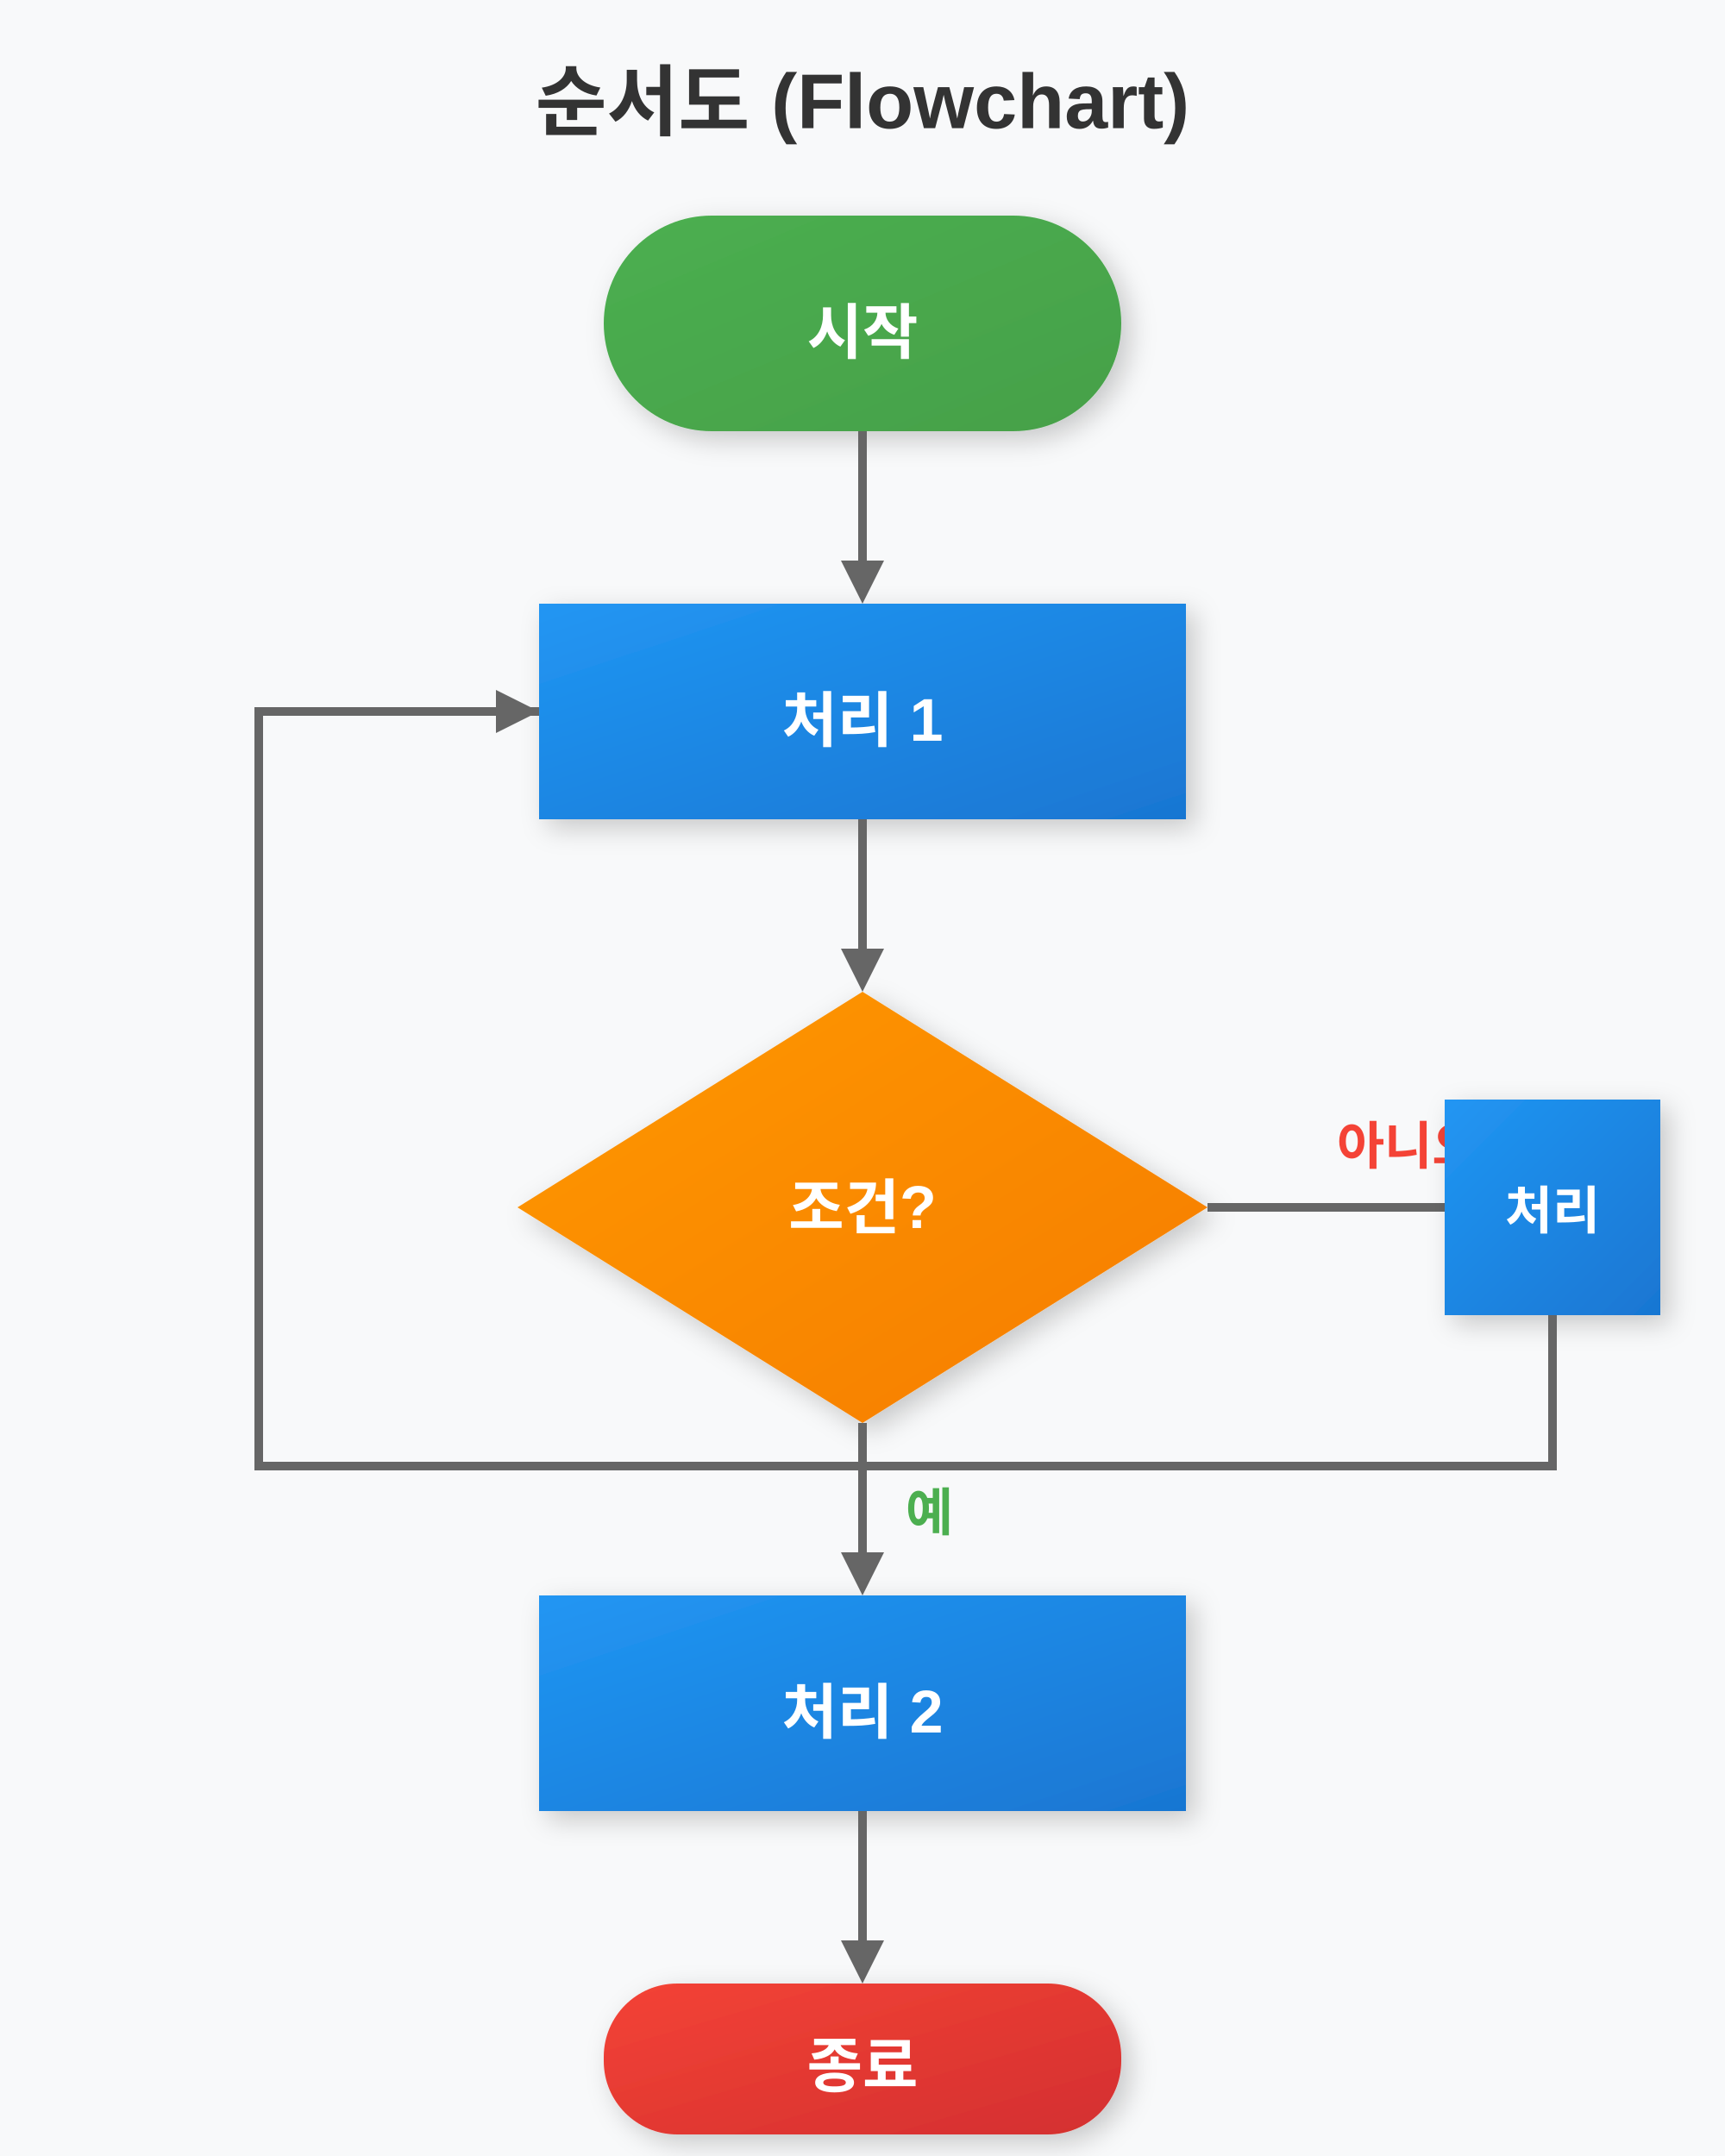
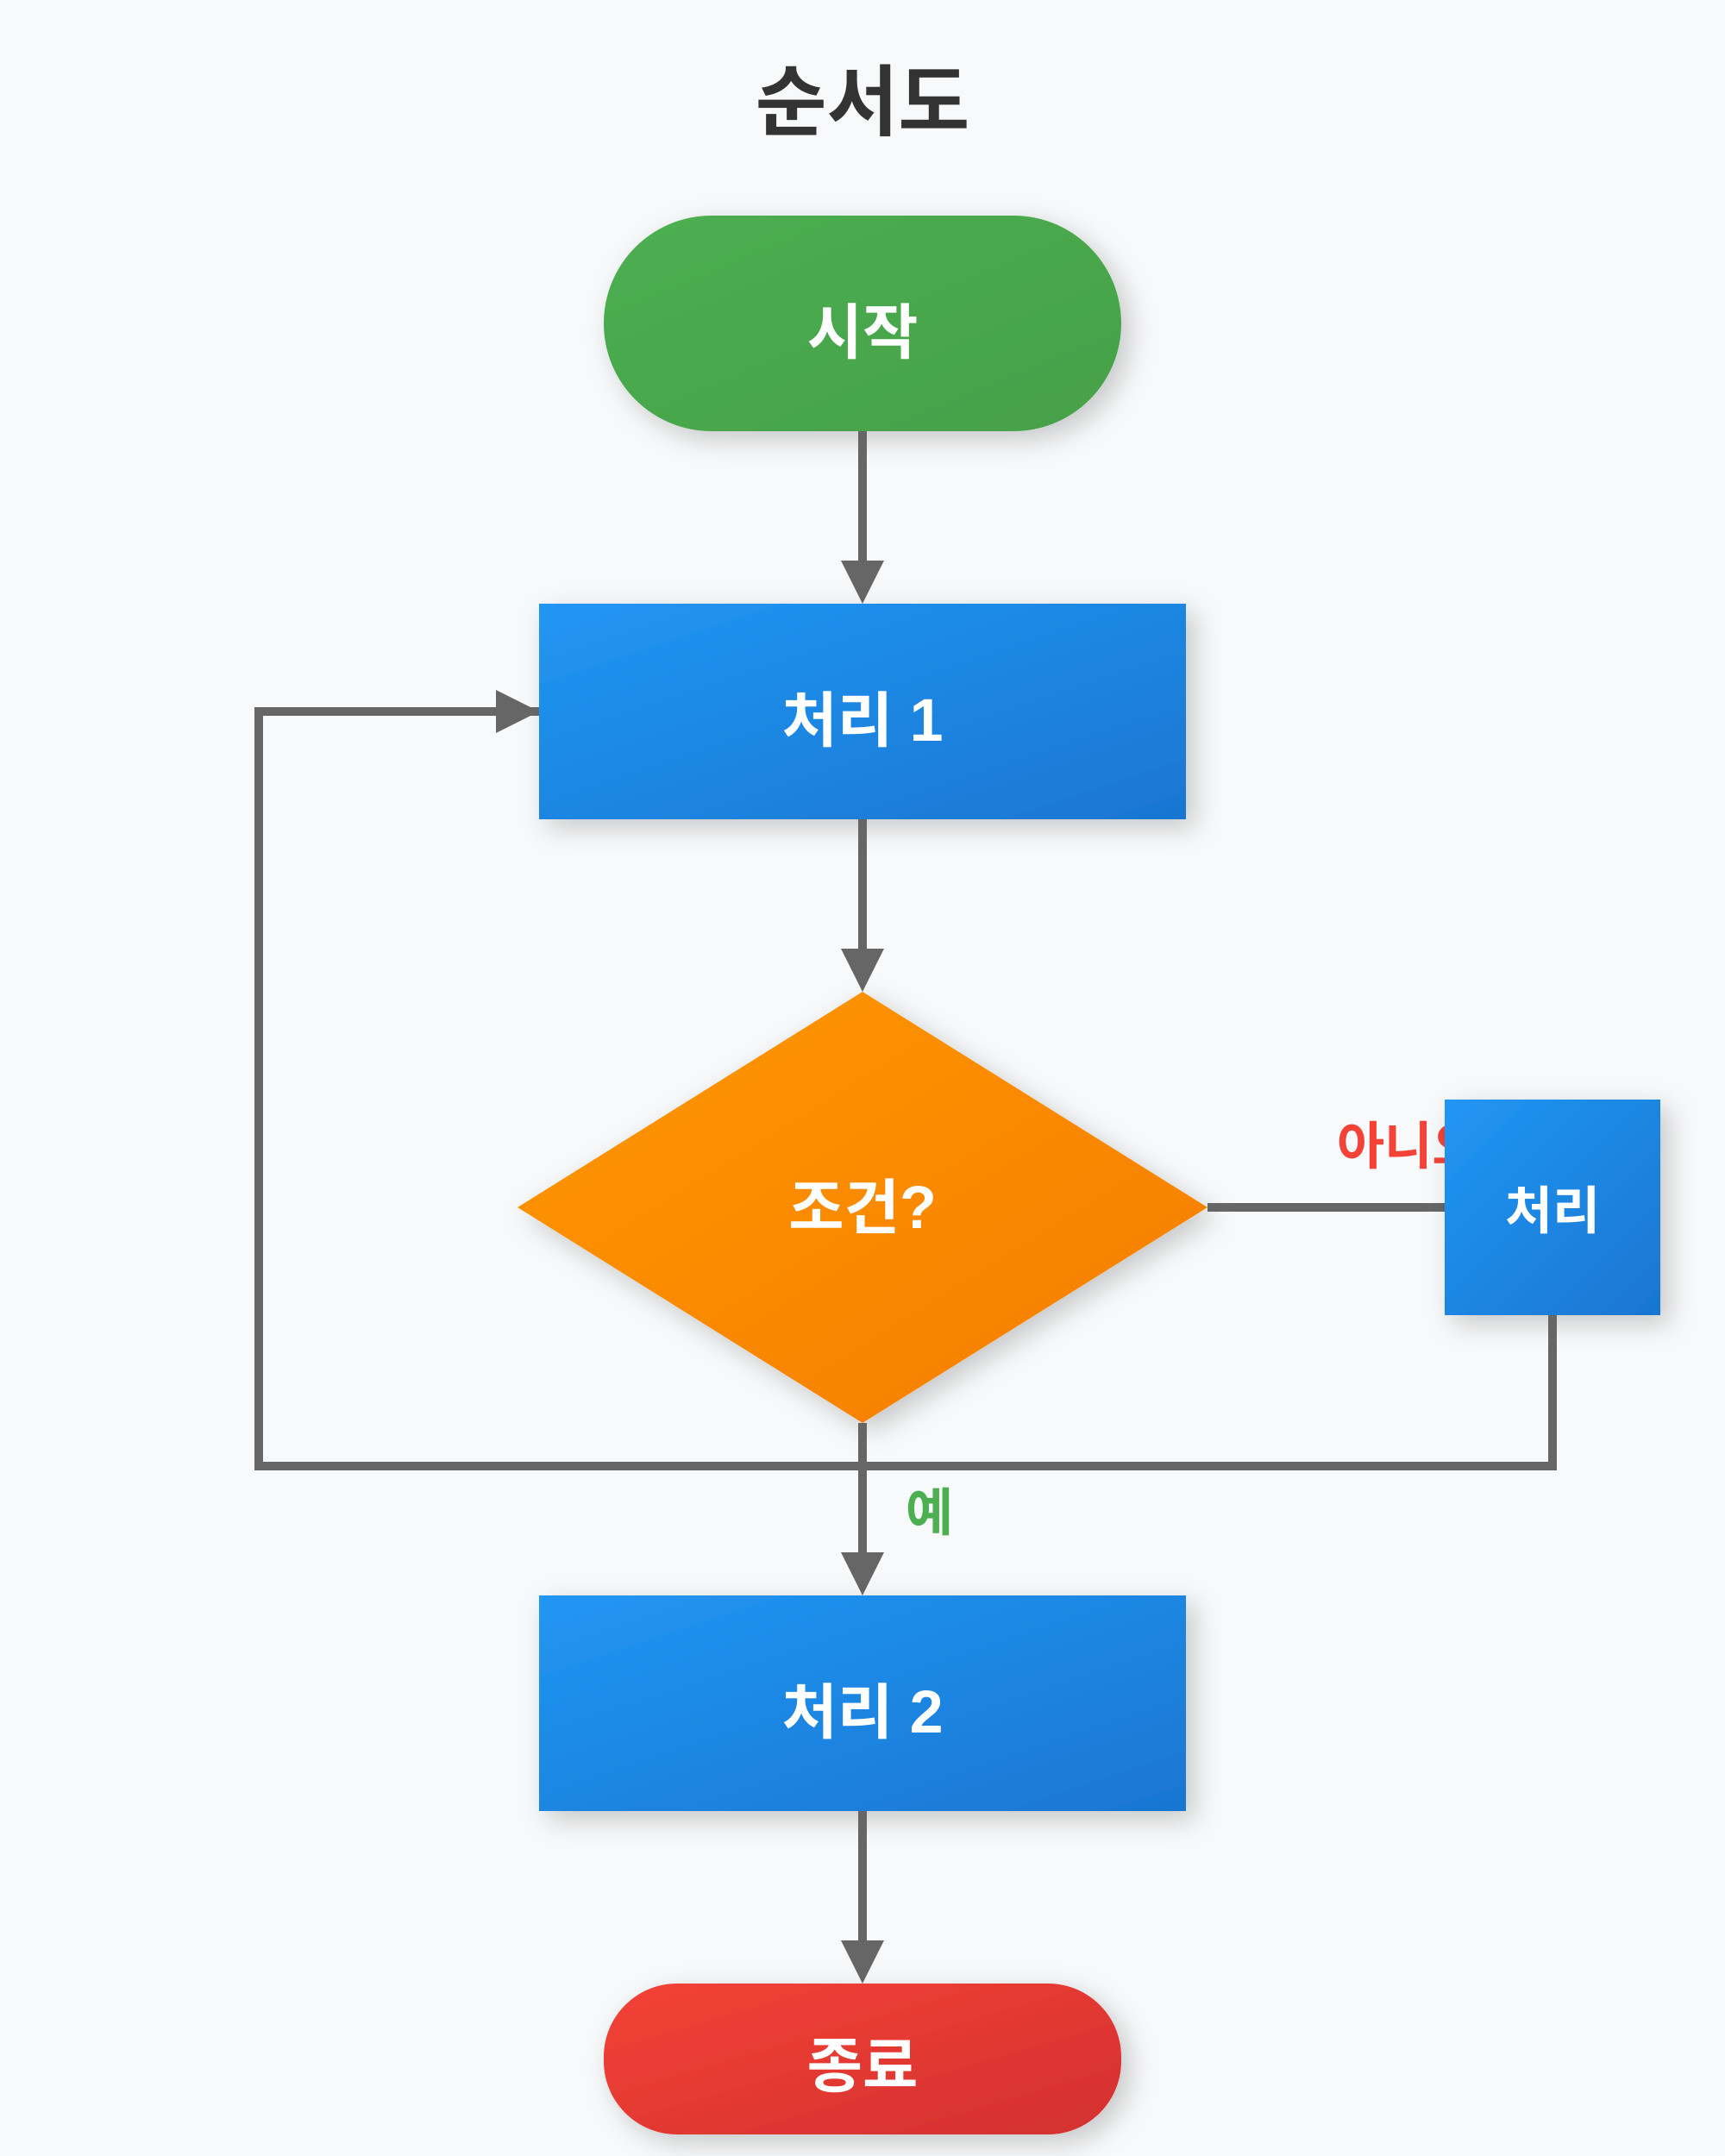
<svg xmlns="http://www.w3.org/2000/svg" viewBox="0 0 400 500" width="400" height="500">
  <defs>
    <linearGradient id="startGrad" x1="0%" y1="0%" x2="100%" y2="100%">
      <stop offset="0%" style="stop-color:#4CAF50;stop-opacity:1" />
      <stop offset="100%" style="stop-color:#45a049;stop-opacity:1" />
    </linearGradient>
    <linearGradient id="processGrad" x1="0%" y1="0%" x2="100%" y2="100%">
      <stop offset="0%" style="stop-color:#2196F3;stop-opacity:1" />
      <stop offset="100%" style="stop-color:#1976D2;stop-opacity:1" />
    </linearGradient>
    <linearGradient id="decisionGrad" x1="0%" y1="0%" x2="100%" y2="100%">
      <stop offset="0%" style="stop-color:#FF9800;stop-opacity:1" />
      <stop offset="100%" style="stop-color:#F57C00;stop-opacity:1" />
    </linearGradient>
    <linearGradient id="endGrad" x1="0%" y1="0%" x2="100%" y2="100%">
      <stop offset="0%" style="stop-color:#f44336;stop-opacity:1" />
      <stop offset="100%" style="stop-color:#d32f2f;stop-opacity:1" />
    </linearGradient>
    <filter id="shadow" x="-20%" y="-20%" width="140%" height="140%">
      <feDropShadow dx="2" dy="2" stdDeviation="3" flood-opacity="0.2" />
    </filter>
  </defs>
  <rect width="400" height="500" fill="#f8f9fa" />
-   <text x="200" y="30" text-anchor="middle" font-family="Arial, sans-serif" font-size="18" font-weight="bold" fill="#333">순서도 (Flowchart)</text>
+   <text x="200" y="30" text-anchor="middle" font-family="Arial, sans-serif" font-size="18" font-weight="bold" fill="#333">순서도</text>
  <rect x="140" y="50" width="120" height="50" rx="25" ry="25" fill="url(#startGrad)" filter="url(#shadow)" />
  <text x="200" y="82" text-anchor="middle" font-family="Arial, sans-serif" font-size="14" fill="white" font-weight="bold">시작</text>
  <line x1="200" y1="100" x2="200" y2="130" stroke="#666" stroke-width="2" marker-end="url(#arrowhead)" />
  <polygon points="200,140 195,130 205,130" fill="#666" />
  <rect x="125" y="140" width="150" height="50" fill="url(#processGrad)" filter="url(#shadow)" />
  <text x="200" y="172" text-anchor="middle" font-family="Arial, sans-serif" font-size="14" fill="white" font-weight="bold">처리 1</text>
  <line x1="200" y1="190" x2="200" y2="220" stroke="#666" stroke-width="2" />
  <polygon points="200,230 195,220 205,220" fill="#666" />
  <polygon points="200,230 280,280 200,330 120,280" fill="url(#decisionGrad)" filter="url(#shadow)" />
  <text x="200" y="285" text-anchor="middle" font-family="Arial, sans-serif" font-size="14" fill="white" font-weight="bold">조건?</text>
  <line x1="200" y1="330" x2="200" y2="360" stroke="#666" stroke-width="2" />
  <polygon points="200,370 195,360 205,360" fill="#666" />
  <text x="210" y="355" font-family="Arial, sans-serif" font-size="12" fill="#4CAF50" font-weight="bold">예</text>
  <line x1="280" y1="280" x2="340" y2="280" stroke="#666" stroke-width="2" />
  <polygon points="350,280 340,275 340,285" fill="#666" />
  <text x="310" y="270" font-family="Arial, sans-serif" font-size="12" fill="#f44336" font-weight="bold">아니오</text>
  <rect x="125" y="370" width="150" height="50" fill="url(#processGrad)" filter="url(#shadow)" />
  <text x="200" y="402" text-anchor="middle" font-family="Arial, sans-serif" font-size="14" fill="white" font-weight="bold">처리 2</text>
  <line x1="200" y1="420" x2="200" y2="450" stroke="#666" stroke-width="2" />
  <polygon points="200,460 195,450 205,450" fill="#666" />
  <rect x="140" y="460" width="120" height="35" rx="17" ry="17" fill="url(#endGrad)" filter="url(#shadow)" />
  <text x="200" y="484" text-anchor="middle" font-family="Arial, sans-serif" font-size="14" fill="white" font-weight="bold">종료</text>
  <rect x="335" y="255" width="50" height="50" fill="url(#processGrad)" filter="url(#shadow)" />
  <text x="360" y="285" text-anchor="middle" font-family="Arial, sans-serif" font-size="12" fill="white" font-weight="bold">처리</text>
  <path d="M 360 305 L 360 340 L 60 340 L 60 165 L 125 165" fill="none" stroke="#666" stroke-width="2" />
  <polygon points="125,165 115,160 115,170" fill="#666" />
</svg>
